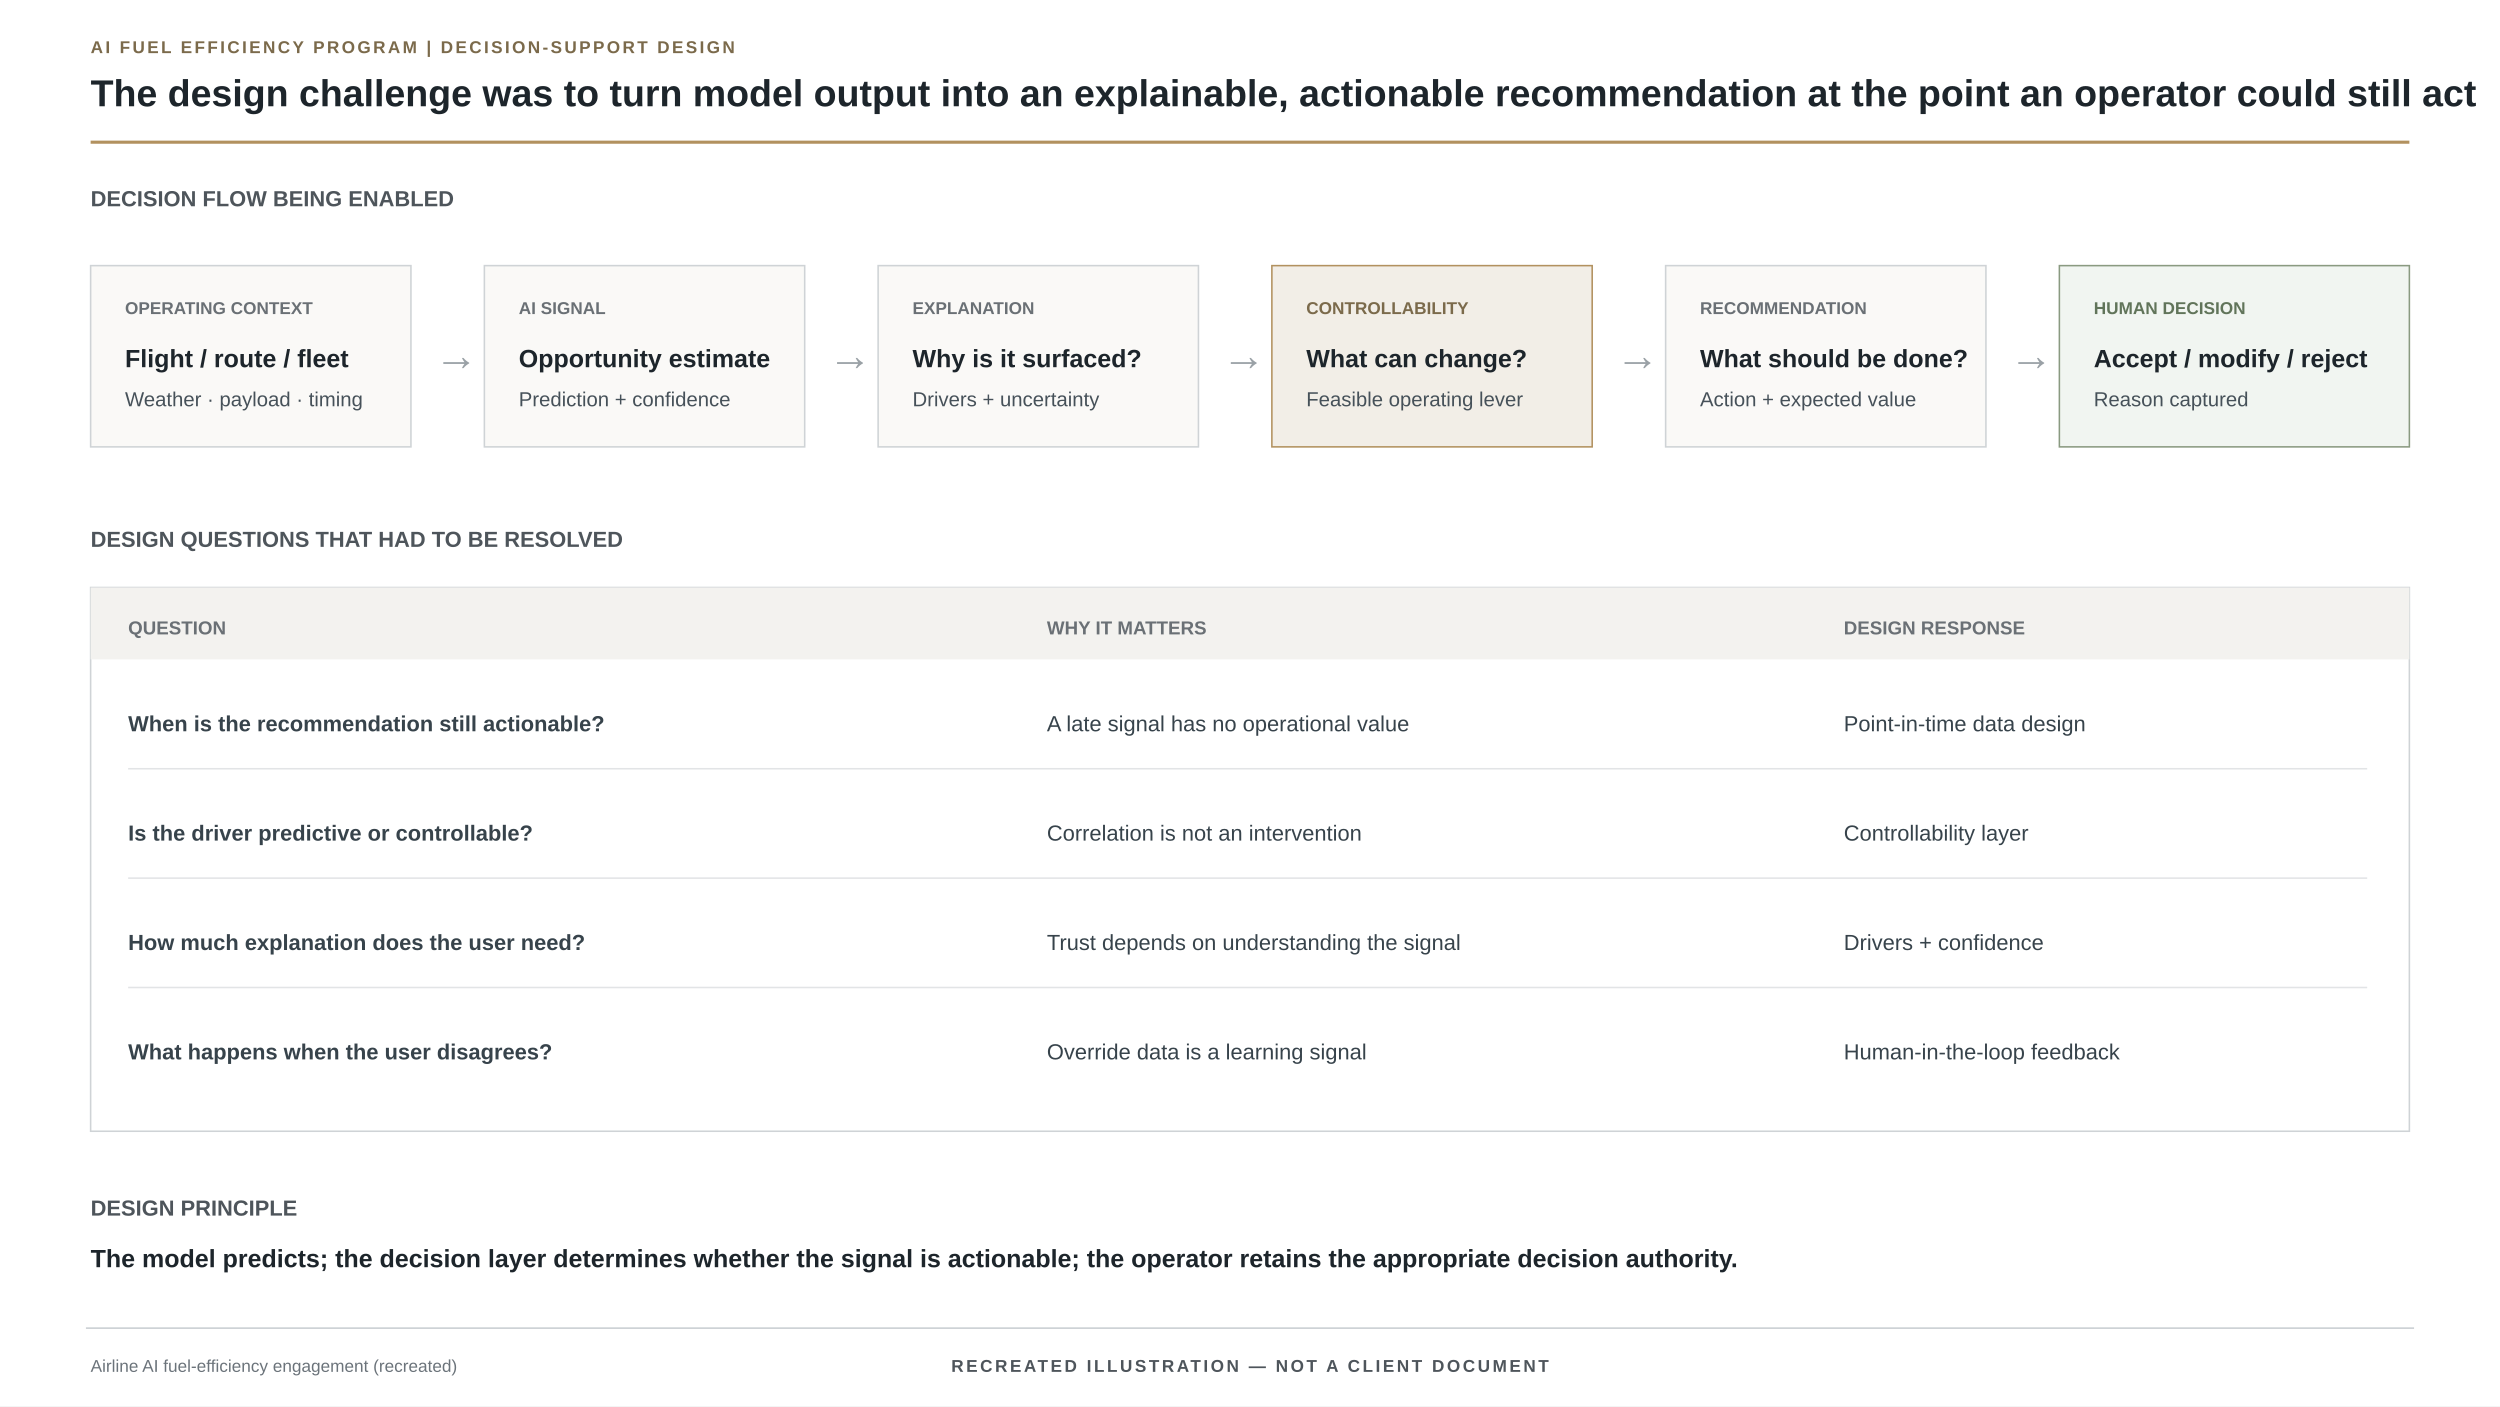
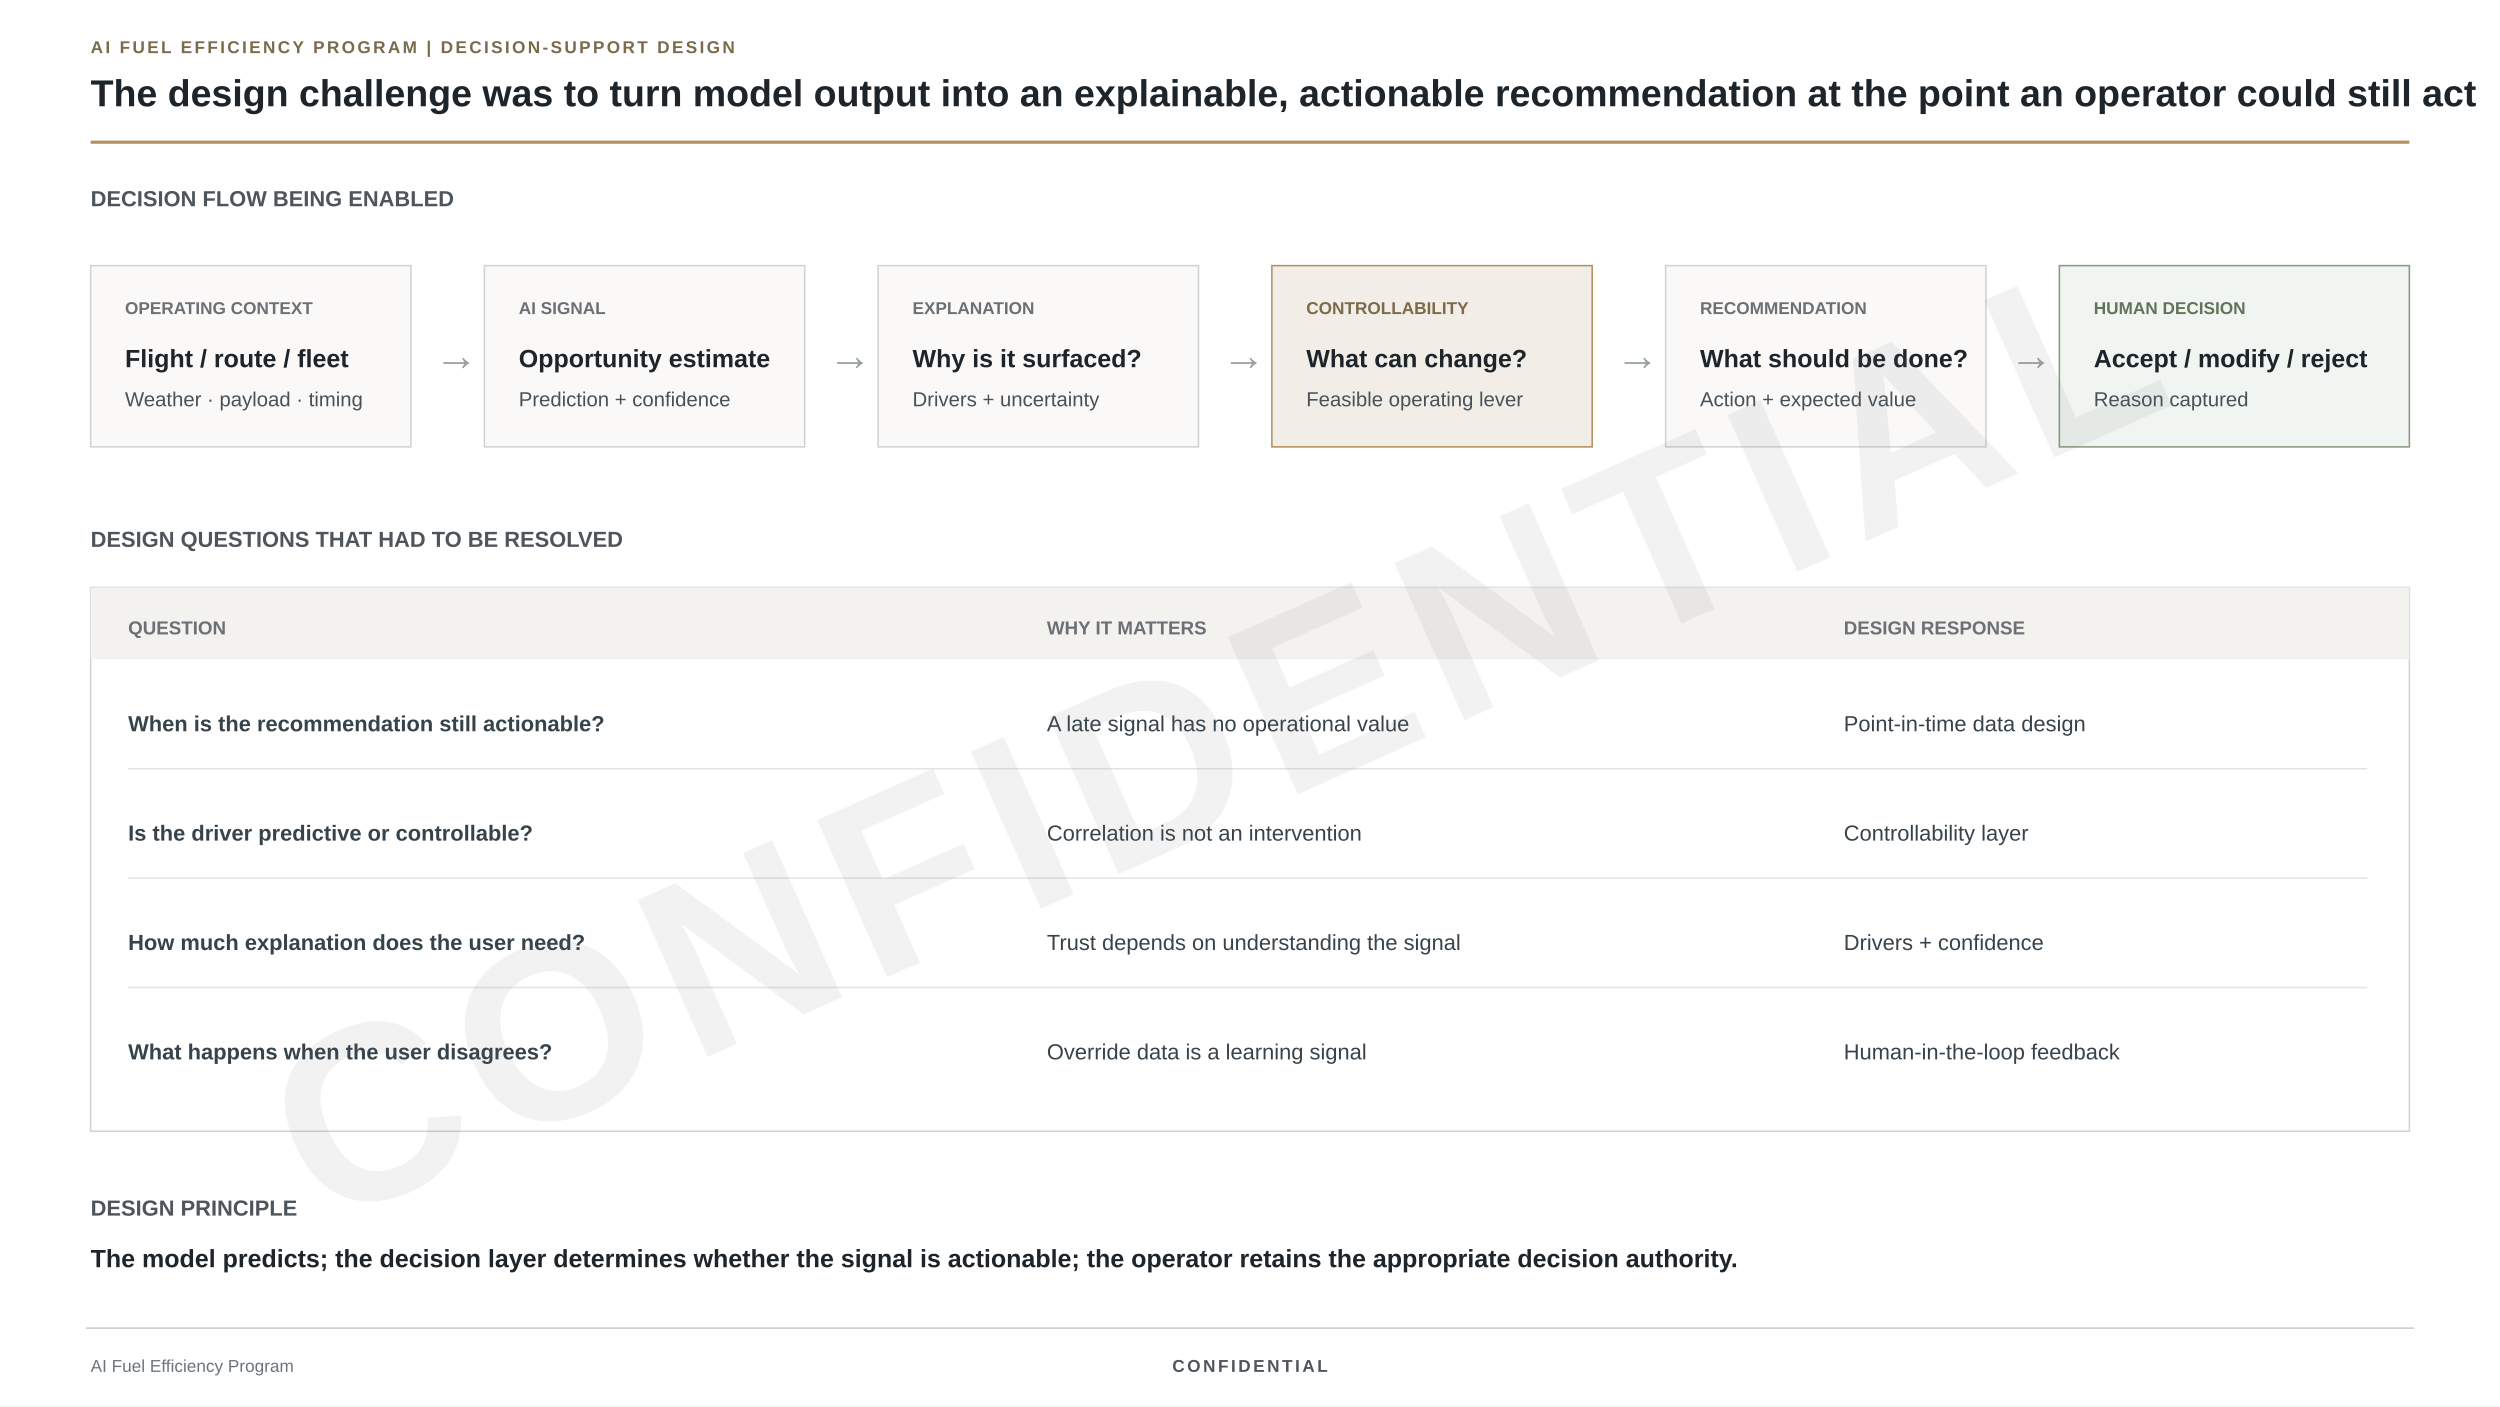
<svg xmlns="http://www.w3.org/2000/svg" width="1600" height="900" viewBox="0 0 1600 900">
  <rect width="1600" height="900" fill="#ffffff" />
  <text x="58" y="34" font-family="Arial" font-size="11" font-weight="700" letter-spacing="1.5" fill="#7b6a4b">AI FUEL EFFICIENCY PROGRAM | DECISION-SUPPORT DESIGN</text>
  <text x="58" y="68" font-family="Arial" font-size="24" font-weight="700" fill="#1d252b">The design challenge was to turn model output into an explainable, actionable recommendation at the point an operator could still act</text>
  <line x1="58" y1="91" x2="1542" y2="91" stroke="#b2915f" stroke-width="2" />
  <g font-family="Arial">
    <text x="58" y="132" font-size="14" font-weight="700" fill="#4e555b">DECISION FLOW BEING ENABLED</text>
    <rect x="58" y="170" width="205" height="116" fill="#faf9f7" stroke="#cfd3d6" />
    <text x="80" y="201" font-size="11" font-weight="700" fill="#6a7075">OPERATING CONTEXT</text>
    <text x="80" y="235" font-size="16" font-weight="700" fill="#1d252b">Flight / route / fleet</text>
    <text x="80" y="260" font-size="13" fill="#465159">Weather · payload · timing</text>
    <text x="278" y="237" font-size="28" fill="#9aa1a6">→</text>
    <rect x="310" y="170" width="205" height="116" fill="#faf9f7" stroke="#cfd3d6" />
    <text x="332" y="201" font-size="11" font-weight="700" fill="#6a7075">AI SIGNAL</text>
    <text x="332" y="235" font-size="16" font-weight="700" fill="#1d252b">Opportunity estimate</text>
    <text x="332" y="260" font-size="13" fill="#465159">Prediction + confidence</text>
    <text x="530" y="237" font-size="28" fill="#9aa1a6">→</text>
    <rect x="562" y="170" width="205" height="116" fill="#faf9f7" stroke="#cfd3d6" />
    <text x="584" y="201" font-size="11" font-weight="700" fill="#6a7075">EXPLANATION</text>
    <text x="584" y="235" font-size="16" font-weight="700" fill="#1d252b">Why is it surfaced?</text>
    <text x="584" y="260" font-size="13" fill="#465159">Drivers + uncertainty</text>
    <text x="782" y="237" font-size="28" fill="#9aa1a6">→</text>
    <rect x="814" y="170" width="205" height="116" fill="#f2eee7" stroke="#b2915f" />
    <text x="836" y="201" font-size="11" font-weight="700" fill="#7b6a4b">CONTROLLABILITY</text>
    <text x="836" y="235" font-size="16" font-weight="700" fill="#1d252b">What can change?</text>
    <text x="836" y="260" font-size="13" fill="#465159">Feasible operating lever</text>
    <text x="1034" y="237" font-size="28" fill="#9aa1a6">→</text>
    <rect x="1066" y="170" width="205" height="116" fill="#faf9f7" stroke="#cfd3d6" />
    <text x="1088" y="201" font-size="11" font-weight="700" fill="#6a7075">RECOMMENDATION</text>
    <text x="1088" y="235" font-size="16" font-weight="700" fill="#1d252b">What should be done?</text>
    <text x="1088" y="260" font-size="13" fill="#465159">Action + expected value</text>
    <text x="1286" y="237" font-size="28" fill="#9aa1a6">→</text>
    <rect x="1318" y="170" width="224" height="116" fill="#f1f5f1" stroke="#8a9a81" />
    <text x="1340" y="201" font-size="11" font-weight="700" fill="#61745a">HUMAN DECISION</text>
    <text x="1340" y="235" font-size="16" font-weight="700" fill="#1d252b">Accept / modify / reject</text>
    <text x="1340" y="260" font-size="13" fill="#465159">Reason captured</text>
    <text x="58" y="350" font-size="14" font-weight="700" fill="#4e555b">DESIGN QUESTIONS THAT HAD TO BE RESOLVED</text>
    <rect x="58" y="376" width="1484" height="348" fill="#ffffff" stroke="#cfd3d6" />
    <rect x="58" y="376" width="1484" height="46" fill="#f3f2ef" />
    <text x="82" y="406" font-size="12" font-weight="700" fill="#6a7075">QUESTION</text>
    <text x="670" y="406" font-size="12" font-weight="700" fill="#6a7075">WHY IT MATTERS</text>
    <text x="1180" y="406" font-size="12" font-weight="700" fill="#6a7075">DESIGN RESPONSE</text>
    <g font-size="14" fill="#37434b">
      <text x="82" y="468" font-weight="700">When is the recommendation still actionable?</text>
      <text x="670" y="468">A late signal has no operational value</text>
      <text x="1180" y="468">Point-in-time data design</text>
      <line x1="82" y1="492" x2="1515" y2="492" stroke="#e2e4e6" />
      <text x="82" y="538" font-weight="700">Is the driver predictive or controllable?</text>
      <text x="670" y="538">Correlation is not an intervention</text>
      <text x="1180" y="538">Controllability layer</text>
      <line x1="82" y1="562" x2="1515" y2="562" stroke="#e2e4e6" />
      <text x="82" y="608" font-weight="700">How much explanation does the user need?</text>
      <text x="670" y="608">Trust depends on understanding the signal</text>
      <text x="1180" y="608">Drivers + confidence</text>
      <line x1="82" y1="632" x2="1515" y2="632" stroke="#e2e4e6" />
      <text x="82" y="678" font-weight="700">What happens when the user disagrees?</text>
      <text x="670" y="678">Override data is a learning signal</text>
      <text x="1180" y="678">Human-in-the-loop feedback</text>
    </g>
    <text x="58" y="778" font-size="14" font-weight="700" fill="#4e555b">DESIGN PRINCIPLE</text>
    <text x="58" y="811" font-size="16" font-weight="700" fill="#1d252b">The model predicts; the decision layer determines whether the signal is actionable; the operator retains the appropriate decision authority.</text>
  </g>
  <line x1="55" y1="850" x2="1545" y2="850" stroke="#c9ced2" />
-   <text x="58" y="878" font-family="Arial" font-size="11" fill="#6b737a">Airline AI fuel-efficiency engagement (recreated)</text>
-   <text x="800" y="878" text-anchor="middle" font-family="Arial" font-size="11" font-weight="700" letter-spacing="1.6" fill="#4e555b">RECREATED ILLUSTRATION — NOT A CLIENT DOCUMENT</text>
+   <text x="58" y="878" font-family="Arial" font-size="11" fill="#6b737a">AI Fuel Efficiency Program</text>
+   <text x="800" y="878" text-anchor="middle" font-family="Arial" font-size="11" font-weight="700" letter-spacing="1.6" fill="#4e555b">CONFIDENTIAL</text>
+   <text data-watermark="confidential" x="800" y="522" text-anchor="middle" font-family="Arial, Helvetica, sans-serif" font-size="160" font-weight="700" letter-spacing="10" fill="#5d6670" opacity="0.085" transform="rotate(-24 800 522)">CONFIDENTIAL</text>
</svg>
